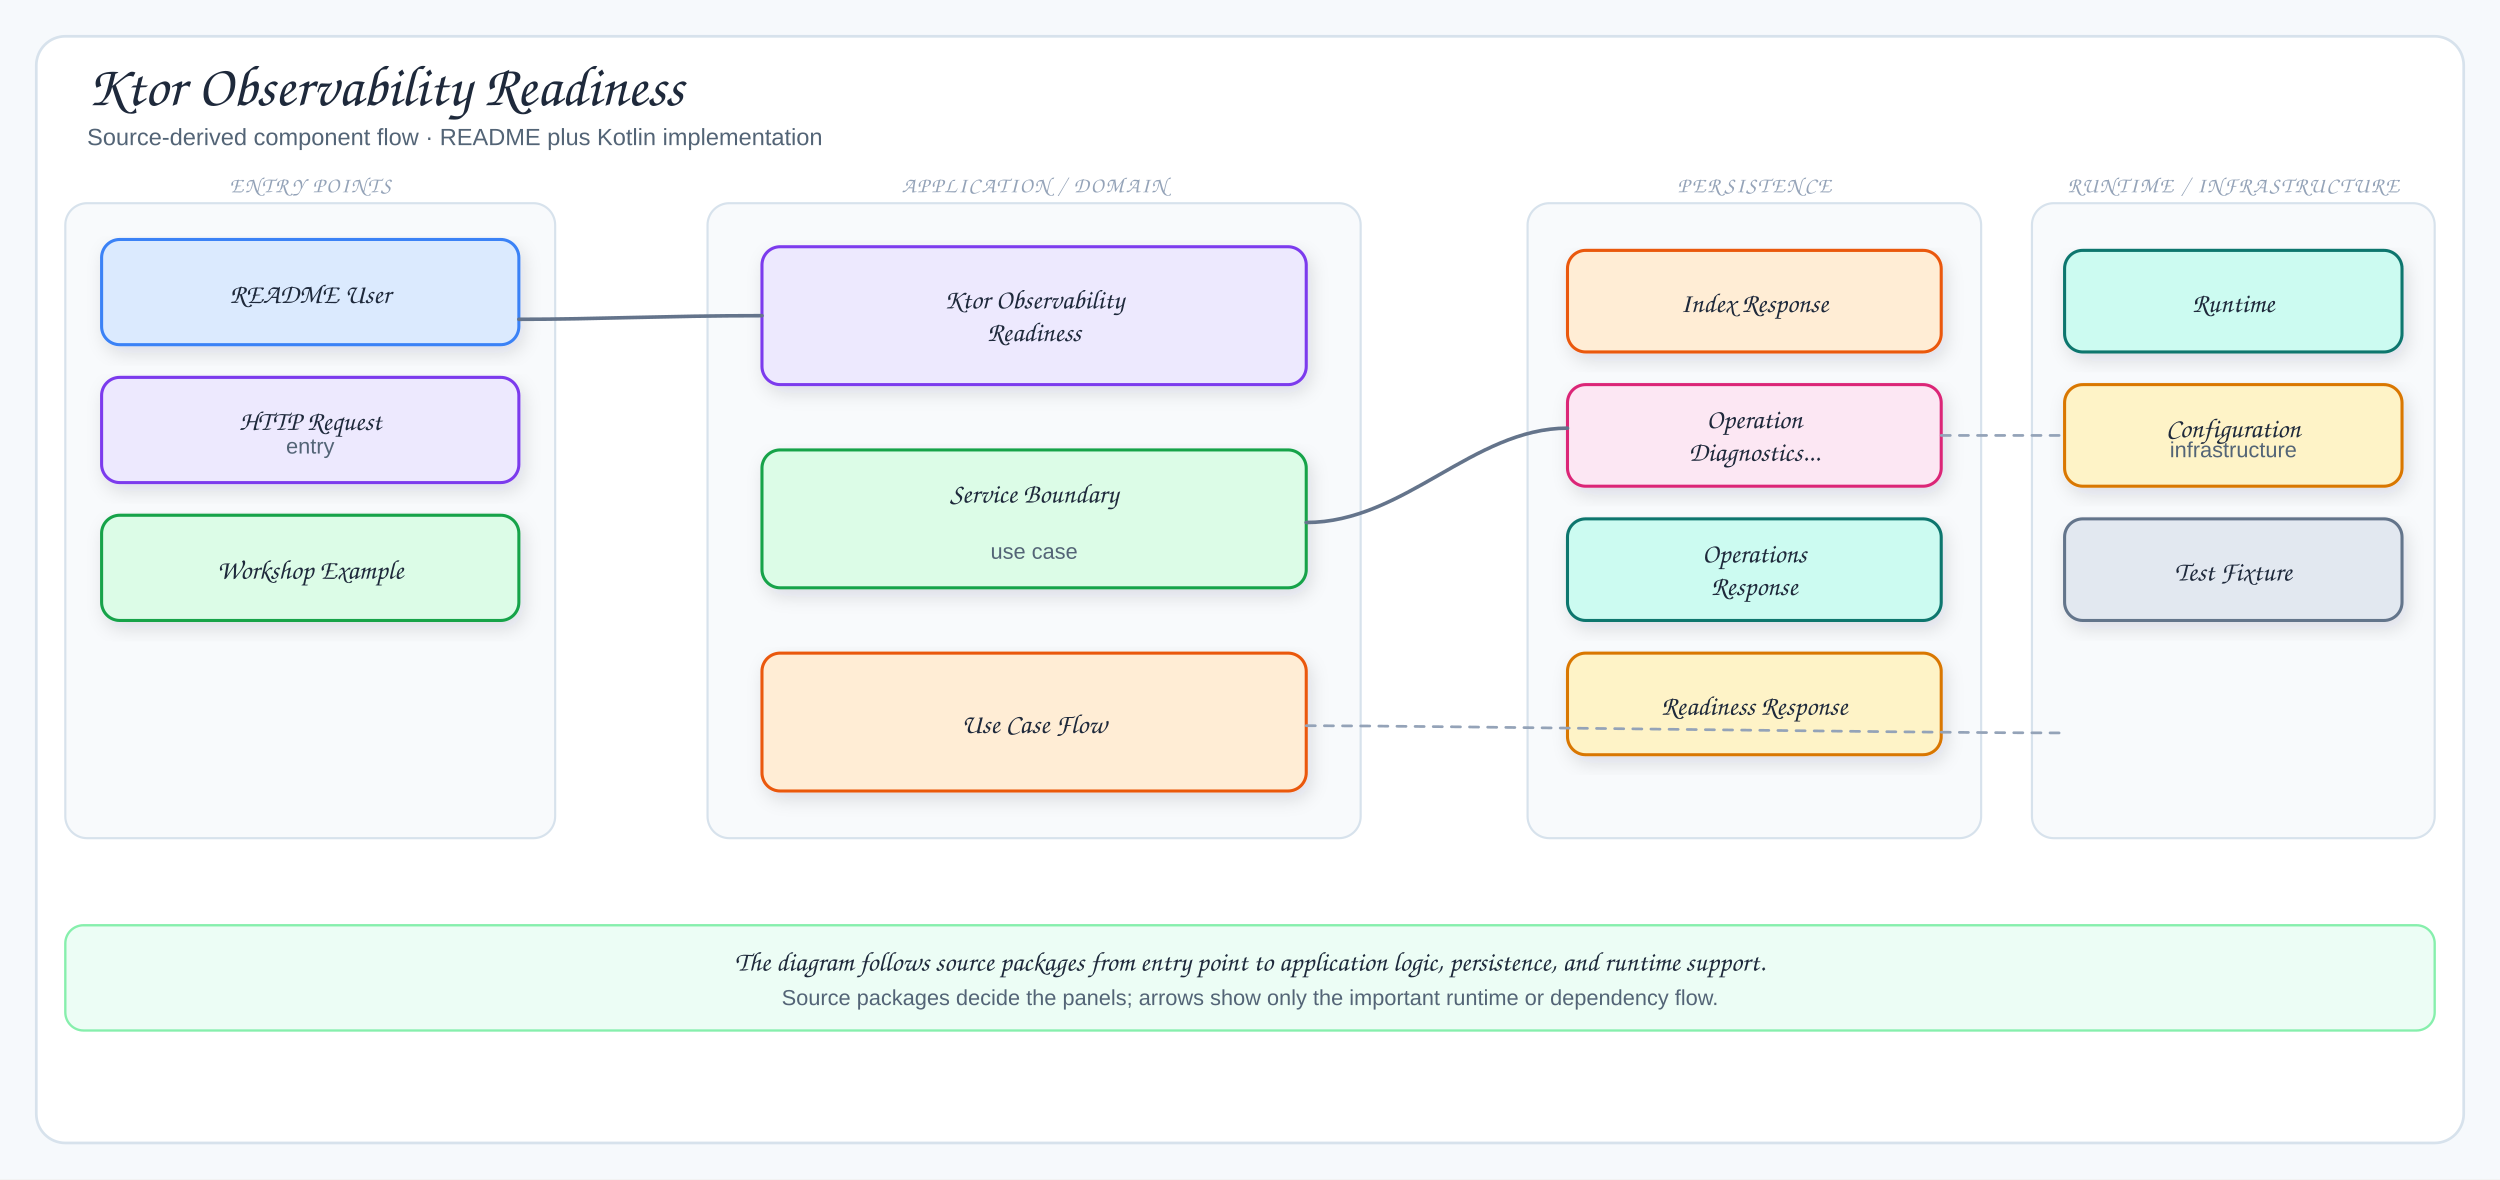
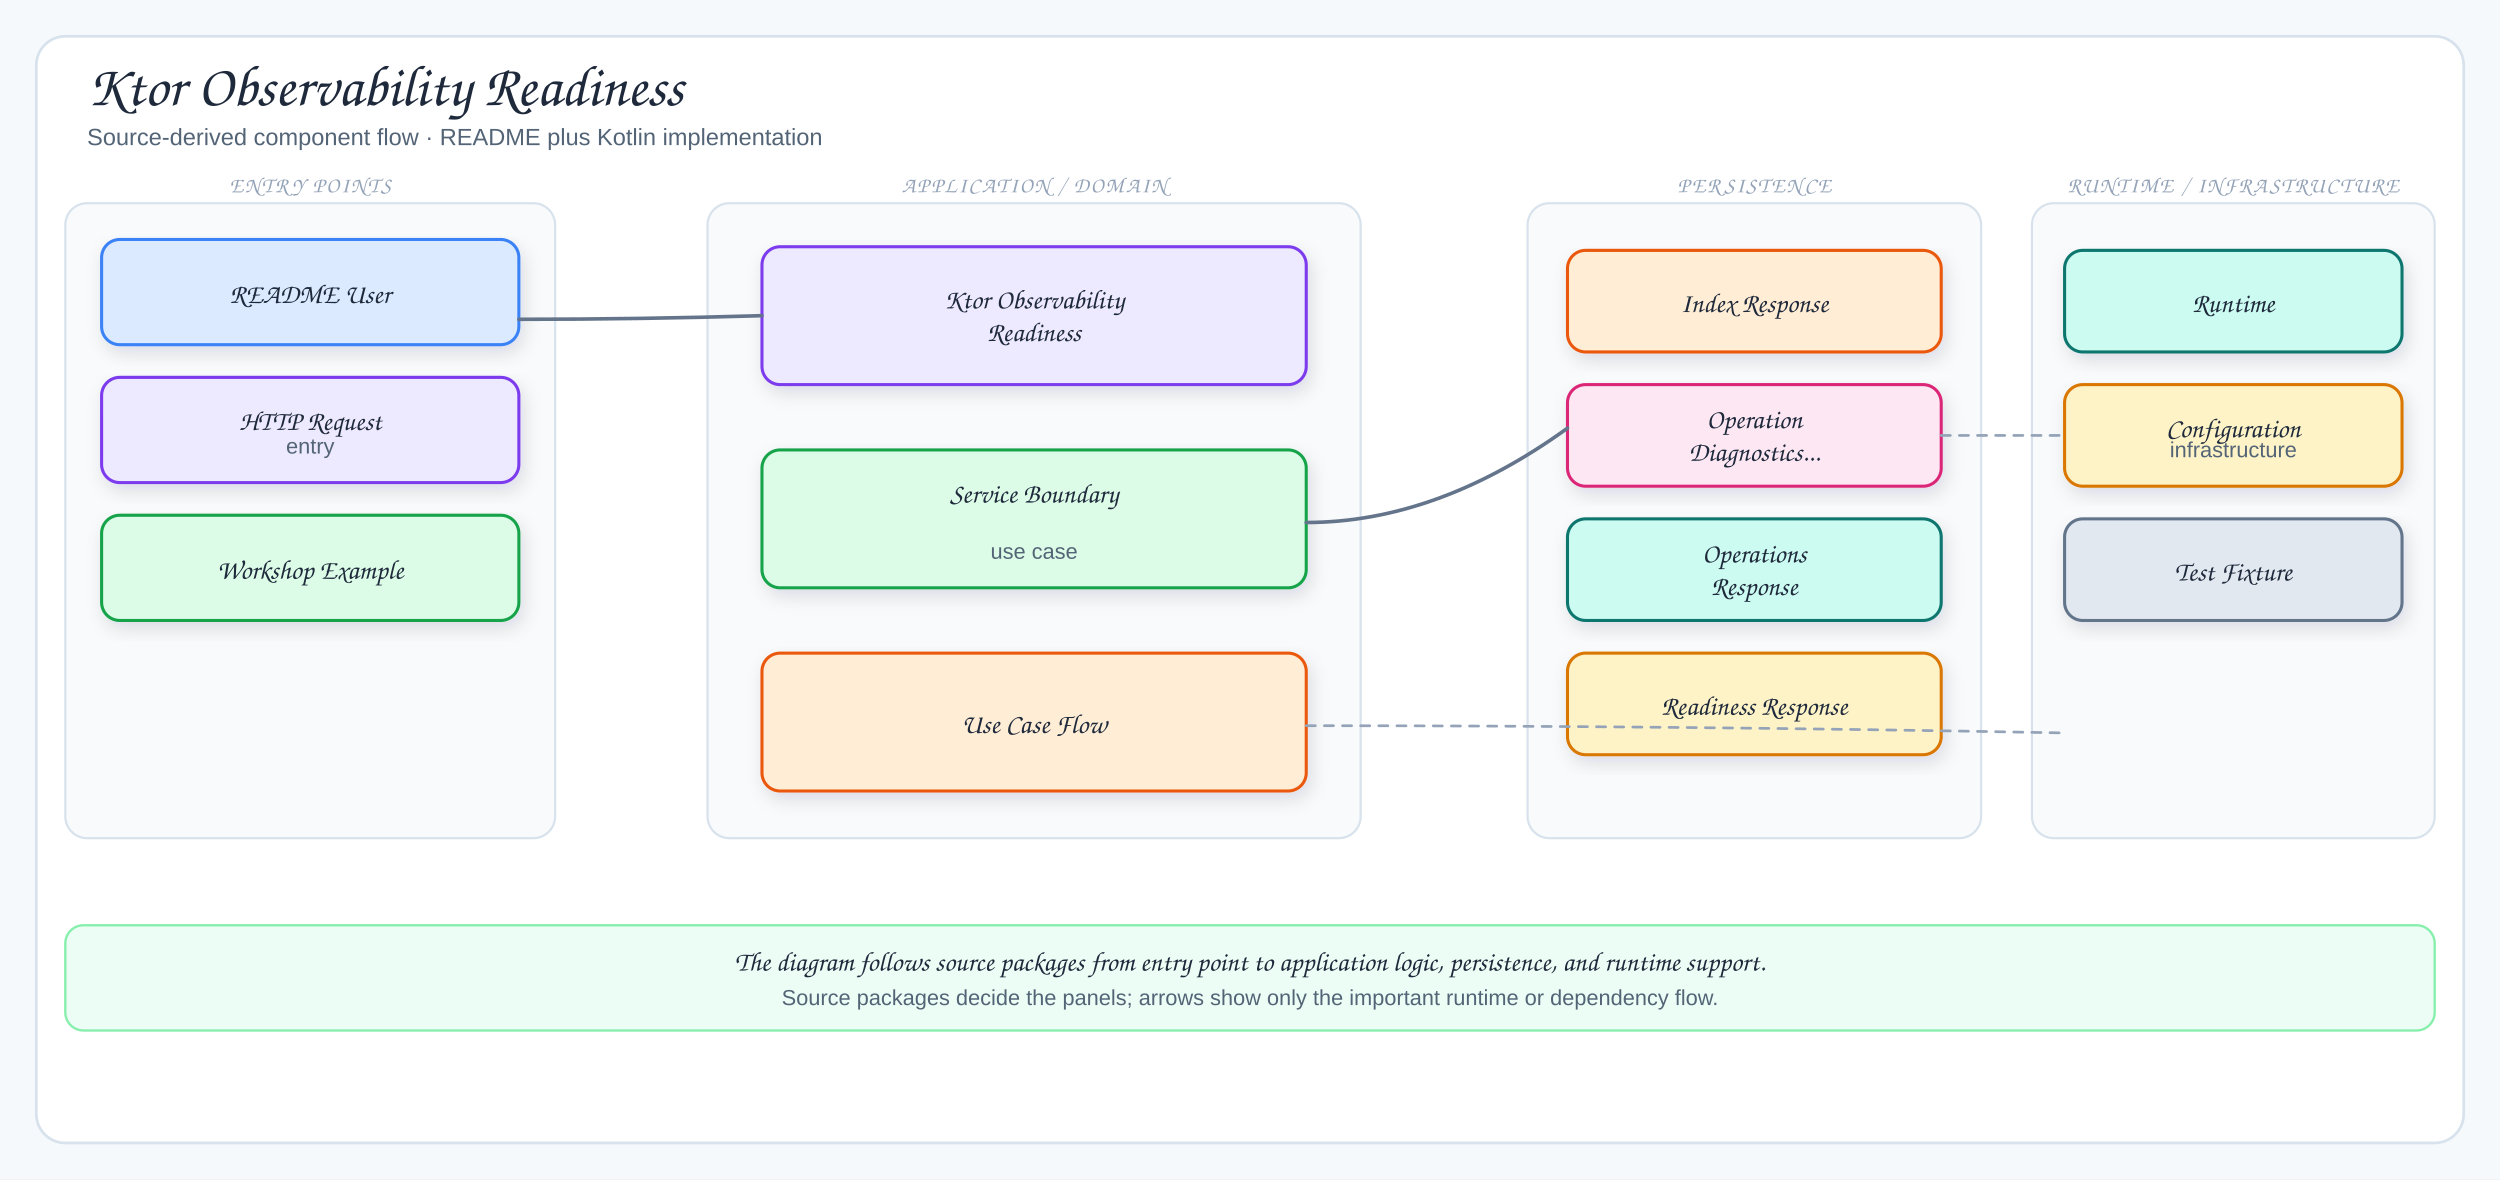
<svg xmlns="http://www.w3.org/2000/svg" viewBox="0 0 1378 650" width="1378" height="650" role="img" aria-label="Ktor Observability Readiness">
  <defs>
    <filter id="shadow" x="-10%" y="-10%" width="120%" height="130%">
      <feDropShadow dx="2" dy="4" stdDeviation="5" flood-color="#1f2937" flood-opacity="0.12" />
    </filter>
-     <marker id="arrow" markerWidth="9" markerHeight="9" refX="8" refY="4.5" orient="auto">
-       <path d="M1,1 L8,4.5 L1,8 Z" fill="#64748b" />
+     <marker id="arrow" markerUnits="userSpaceOnUse" markerWidth="10" markerHeight="10" refX="9" refY="5" orient="auto">
+       <path d="M 0 0 L 10 5 L 0 10 Z" fill="#64748b" />
    </marker>
-     <marker id="inherit" markerWidth="11" markerHeight="10" refX="9.5" refY="5" orient="auto">
-       <path d="M0.5,1 L9.5,5 L0.5,9 Z" fill="#fff" stroke="#64748b" stroke-width="1.5" />
+     <marker id="inherit" markerUnits="userSpaceOnUse" markerWidth="10" markerHeight="10" refX="9" refY="5" orient="auto">
+       <path d="M 0 0 L 10 5 L 0 10 Z" fill="#64748b" />
    </marker>
    <style>
  .canvas{fill:#f6f9fc}
  .frame{fill:#fff;stroke:#d7e2ec;stroke-width:1.5}
  .panel{fill:#f8fafc;stroke:#d7e2ec;stroke-width:1.2}
  .card{stroke-width:1.7;filter:url(#shadow)}
  .title{font-family:"Architects Daughter","Comic Sans MS",cursive;font-size:32px;fill:#1e293b}
  .subtitle{font-family:"Comic Sans MS","Comic Sans","Comic Neue",Arial,sans-serif;font-size:13px;fill:#536476}
  .panelTitle{font-family:"Architects Daughter","Comic Sans MS",cursive;font-size:12px;letter-spacing:.08em;fill:#94a3b8}
  .label{font-family:"Architects Daughter","Comic Sans MS",cursive;font-size:18px;fill:#1e293b}
  .smallLabel{font-family:"Architects Daughter","Comic Sans MS",cursive;font-size:15px;fill:#1e293b}
  .detail{font-family:"Comic Sans MS","Comic Sans","Comic Neue",Arial,sans-serif;font-size:12px;fill:#536476}
  .tiny{font-family:"Comic Sans MS","Comic Sans","Comic Neue",Arial,sans-serif;font-size:10px;fill:#64748b}
  .arrow{fill:none;stroke:#64748b;stroke-width:2;stroke-linecap:round;stroke-linejoin:round}
  .softArrow{fill:none;stroke:#94a3b8;stroke-width:1.5;stroke-linecap:round;stroke-linejoin:round;stroke-dasharray:5 5}
  .inherit{fill:none;stroke:#64748b;stroke-width:1.7;stroke-linecap:round;stroke-linejoin:round}
  .divider{stroke:#cbd5e1;stroke-width:1.2;stroke-dasharray:6 6}
</style>
  </defs>
  <rect width="1378" height="650" class="canvas" />
  <rect x="20" y="20" width="1338" height="610" rx="16" class="frame" />
  <text x="48" y="58" class="title">Ktor Observability Readiness</text>
  <text x="48" y="80" class="subtitle">Source-derived component flow · README plus Kotlin implementation</text>
  <rect x="36" y="112" width="270" height="350" rx="12" class="panel" />
  <text x="171" y="106" class="panelTitle" text-anchor="middle">ENTRY POINTS</text>
  <rect x="56" y="132" width="230" height="58" rx="10" fill="#dbeafe" stroke="#3b82f6" class="card" />
  <text x="171" y="167" class="smallLabel" text-anchor="middle">README User</text>
  <rect x="56" y="208" width="230" height="58" rx="10" fill="#ede9fe" stroke="#7c3aed" class="card" />
  <text x="171" y="237" class="smallLabel" text-anchor="middle">HTTP Request</text>
  <text x="171" y="250" class="detail" text-anchor="middle">entry</text>
  <rect x="56" y="284" width="230" height="58" rx="10" fill="#dcfce7" stroke="#16a34a" class="card" />
  <text x="171" y="319" class="smallLabel" text-anchor="middle">Workshop Example</text>
  <rect x="390" y="112" width="360" height="350" rx="12" class="panel" />
  <text x="570" y="106" class="panelTitle" text-anchor="middle">APPLICATION / DOMAIN</text>
  <rect x="420" y="136" width="300" height="76" rx="10" fill="#ede9fe" stroke="#7c3aed" class="card" />
  <text x="570" y="170" class="smallLabel" text-anchor="middle">Ktor Observability</text>
  <text x="570" y="188" class="smallLabel" text-anchor="middle">Readiness</text>
  <rect x="420" y="248" width="300" height="76" rx="10" fill="#dcfce7" stroke="#16a34a" class="card" />
  <text x="570" y="277" class="smallLabel" text-anchor="middle">Service Boundary</text>
  <text x="570" y="308" class="detail" text-anchor="middle">use case</text>
  <rect x="420" y="360" width="300" height="76" rx="10" fill="#ffedd5" stroke="#ea580c" class="card" />
  <text x="570" y="404" class="smallLabel" text-anchor="middle">Use Case Flow</text>
  <rect x="842" y="112" width="250" height="350" rx="12" class="panel" />
  <text x="967" y="106" class="panelTitle" text-anchor="middle">PERSISTENCE</text>
  <rect x="864" y="138" width="206" height="56" rx="10" fill="#ffedd5" stroke="#ea580c" class="card" />
  <text x="967" y="172" class="smallLabel" text-anchor="middle">Index Response</text>
  <rect x="864" y="212" width="206" height="56" rx="10" fill="#fce7f3" stroke="#db2777" class="card" />
  <text x="967" y="236" class="smallLabel" text-anchor="middle">Operation</text>
  <text x="967" y="254" class="smallLabel" text-anchor="middle">Diagnostics...</text>
  <rect x="864" y="286" width="206" height="56" rx="10" fill="#ccfbf1" stroke="#0f766e" class="card" />
  <text x="967" y="310" class="smallLabel" text-anchor="middle">Operations</text>
  <text x="967" y="328" class="smallLabel" text-anchor="middle">Response</text>
  <rect x="864" y="360" width="206" height="56" rx="10" fill="#fef3c7" stroke="#d97706" class="card" />
  <text x="967" y="394" class="smallLabel" text-anchor="middle">Readiness Response</text>
  <rect x="1120" y="112" width="222" height="350" rx="12" class="panel" />
  <text x="1231" y="106" class="panelTitle" text-anchor="middle">RUNTIME / INFRASTRUCTURE</text>
  <rect x="1138" y="138" width="186" height="56" rx="10" fill="#ccfbf1" stroke="#0f766e" class="card" />
  <text x="1231" y="172" class="smallLabel" text-anchor="middle">Runtime</text>
  <rect x="1138" y="212" width="186" height="56" rx="10" fill="#fef3c7" stroke="#d97706" class="card" />
  <text x="1231" y="241" class="smallLabel" text-anchor="middle">Configuration</text>
  <text x="1231" y="252" class="detail" text-anchor="middle">infrastructure</text>
  <rect x="1138" y="286" width="186" height="56" rx="10" fill="#e2e8f0" stroke="#64748b" class="card" />
  <text x="1231" y="320" class="smallLabel" text-anchor="middle">Test Fixture</text>
-   <path d="M286,176 C330,176 366,174 420,174" class="arrow" />
-   <path d="M720,288 C774,288 812,236 864,236" class="arrow" />
-   <path d="M720,400 C790,400 1050,404 1138,404" class="softArrow" />
-   <path d="M1070,240 C1098,240 1108,240 1138,240" class="softArrow" />
+   <path d="M286,176 Q353,176 420,174" class="arrow" />
+   <path d="M720,288 Q792,288 864,236" class="arrow" />
+   <path d="M720,400 Q929,400 1138,404" class="softArrow" />
+   <path d="M1070,240 Q1104,240 1138,240" class="softArrow" />
  <rect x="36" y="510" width="1306" height="58" rx="10" fill="#ecfdf5" stroke="#86efac" stroke-width="1.3" />
  <text x="689" y="535" class="smallLabel" text-anchor="middle">The diagram follows source packages from entry point to application logic, persistence, and runtime support.</text>
  <text x="689" y="554" class="detail" text-anchor="middle">Source packages decide the panels; arrows show only the important runtime or dependency flow.</text>
</svg>
